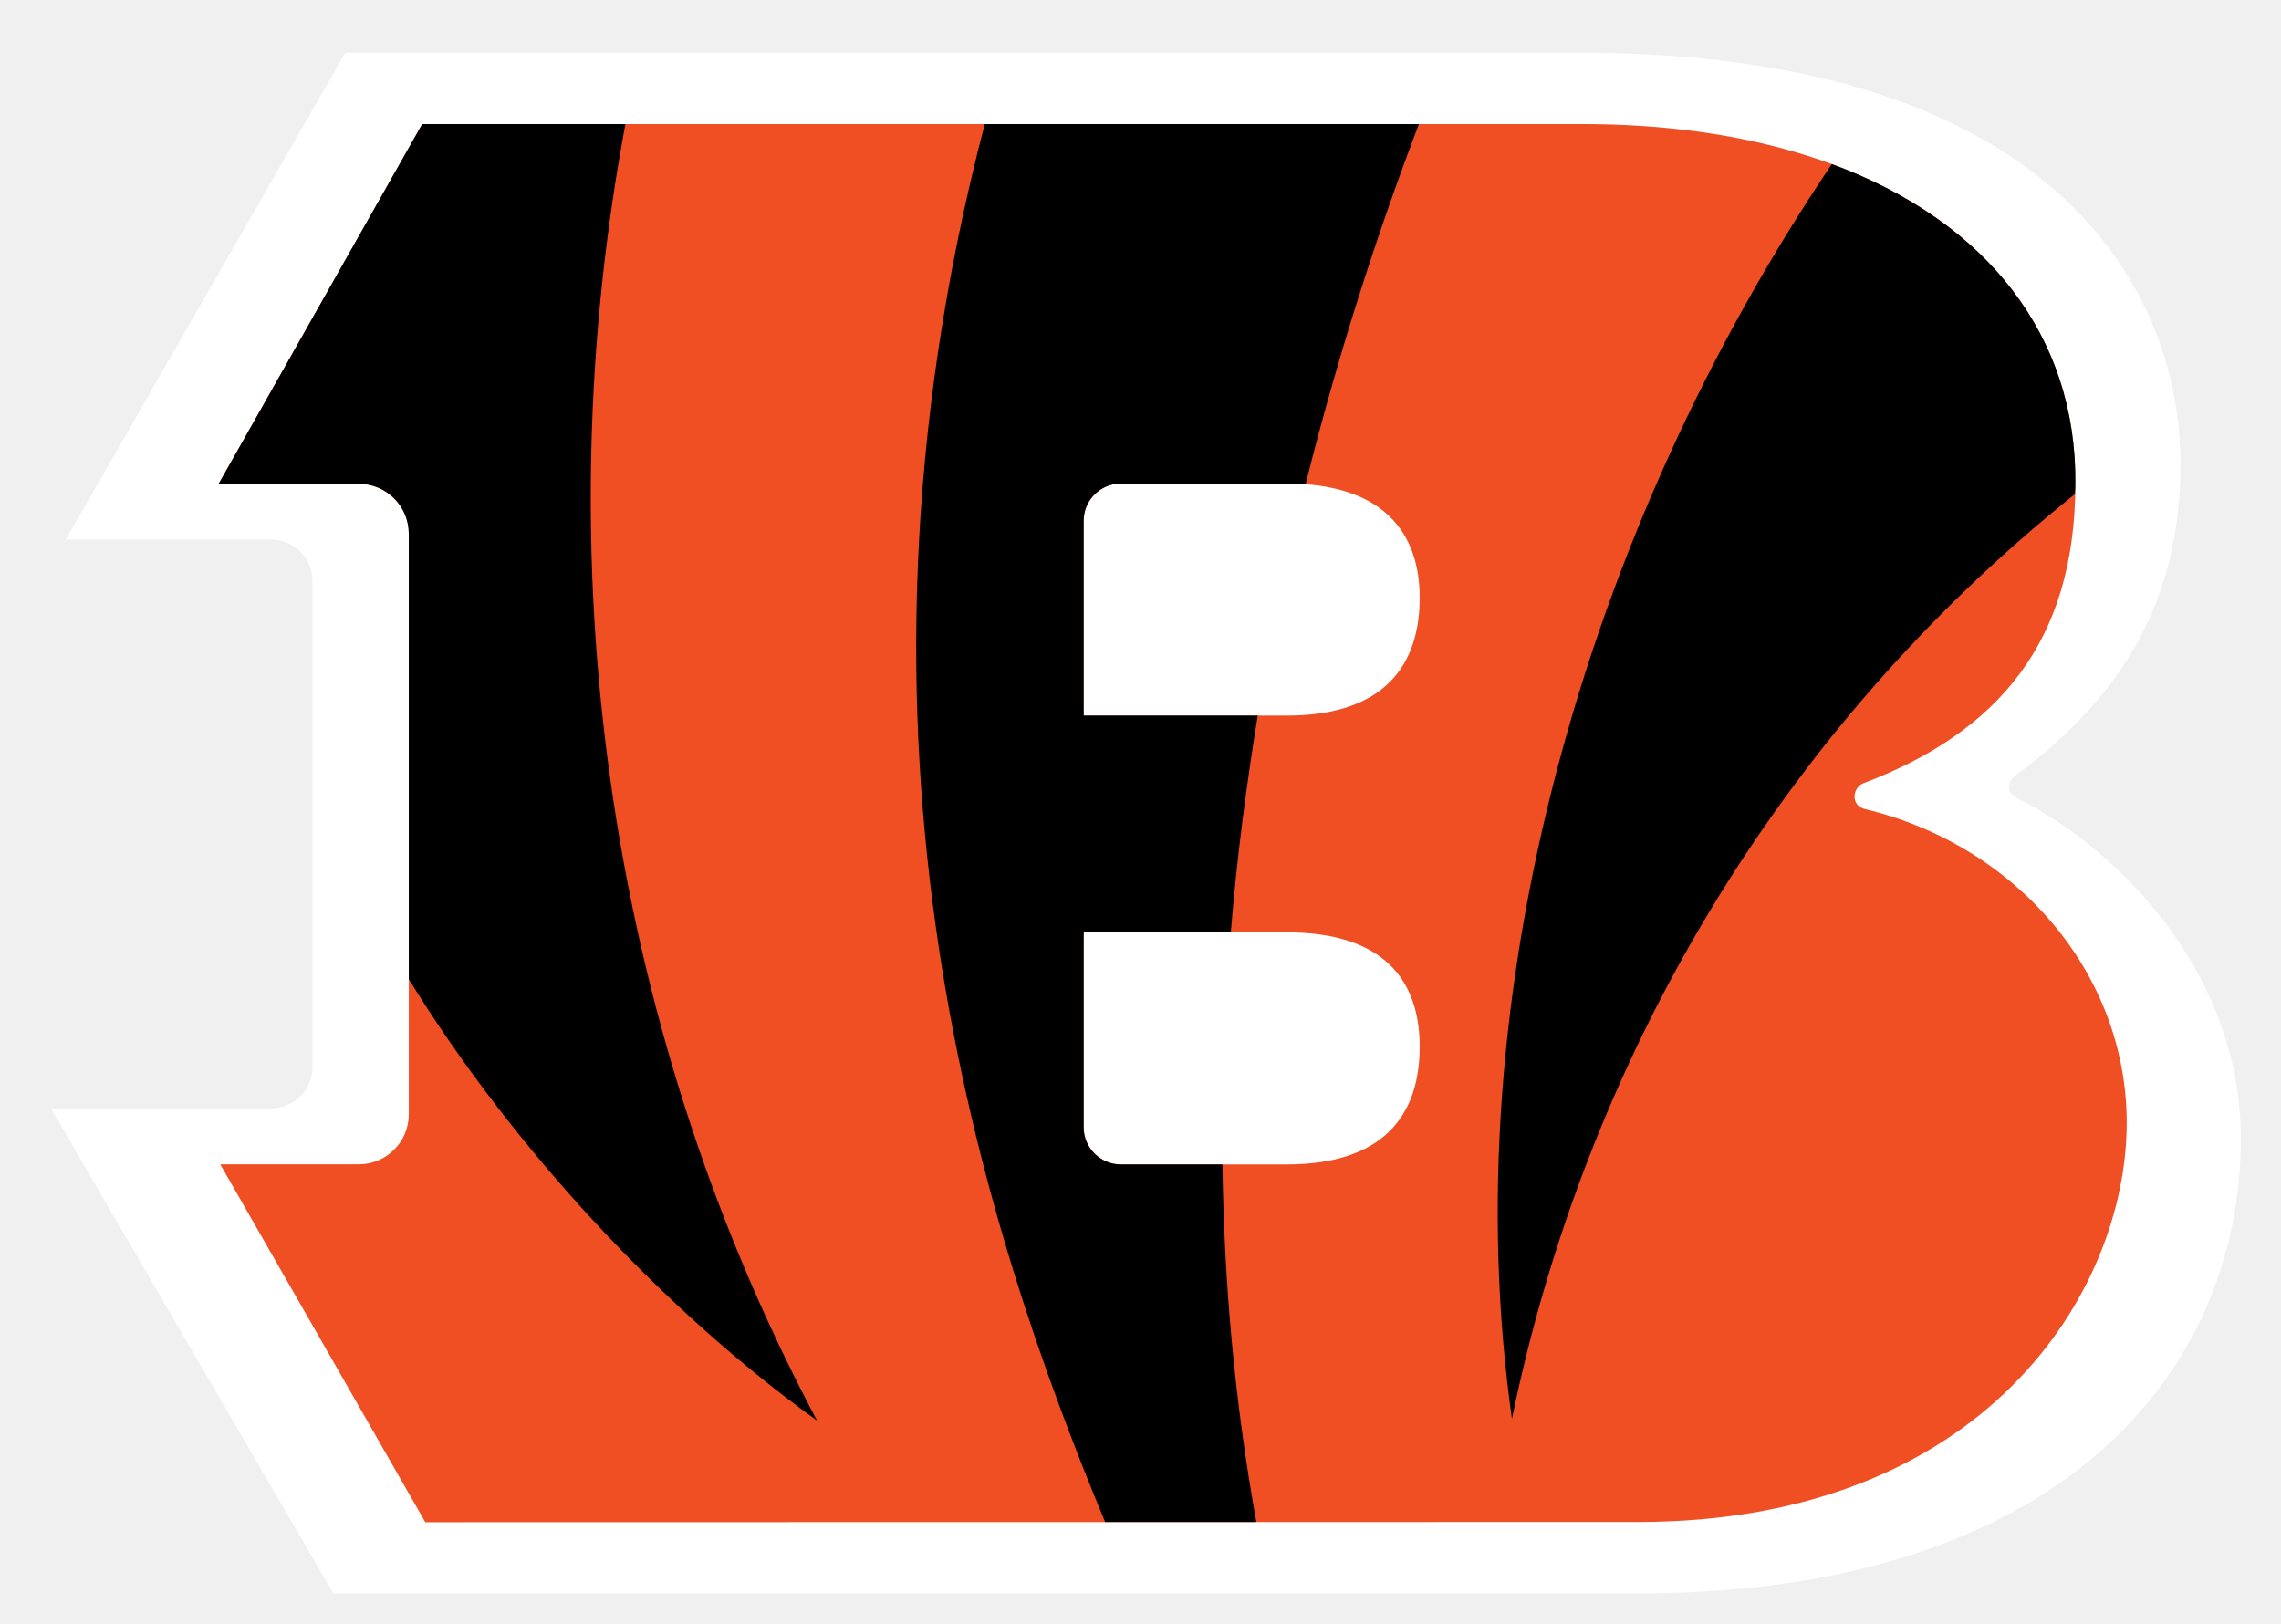
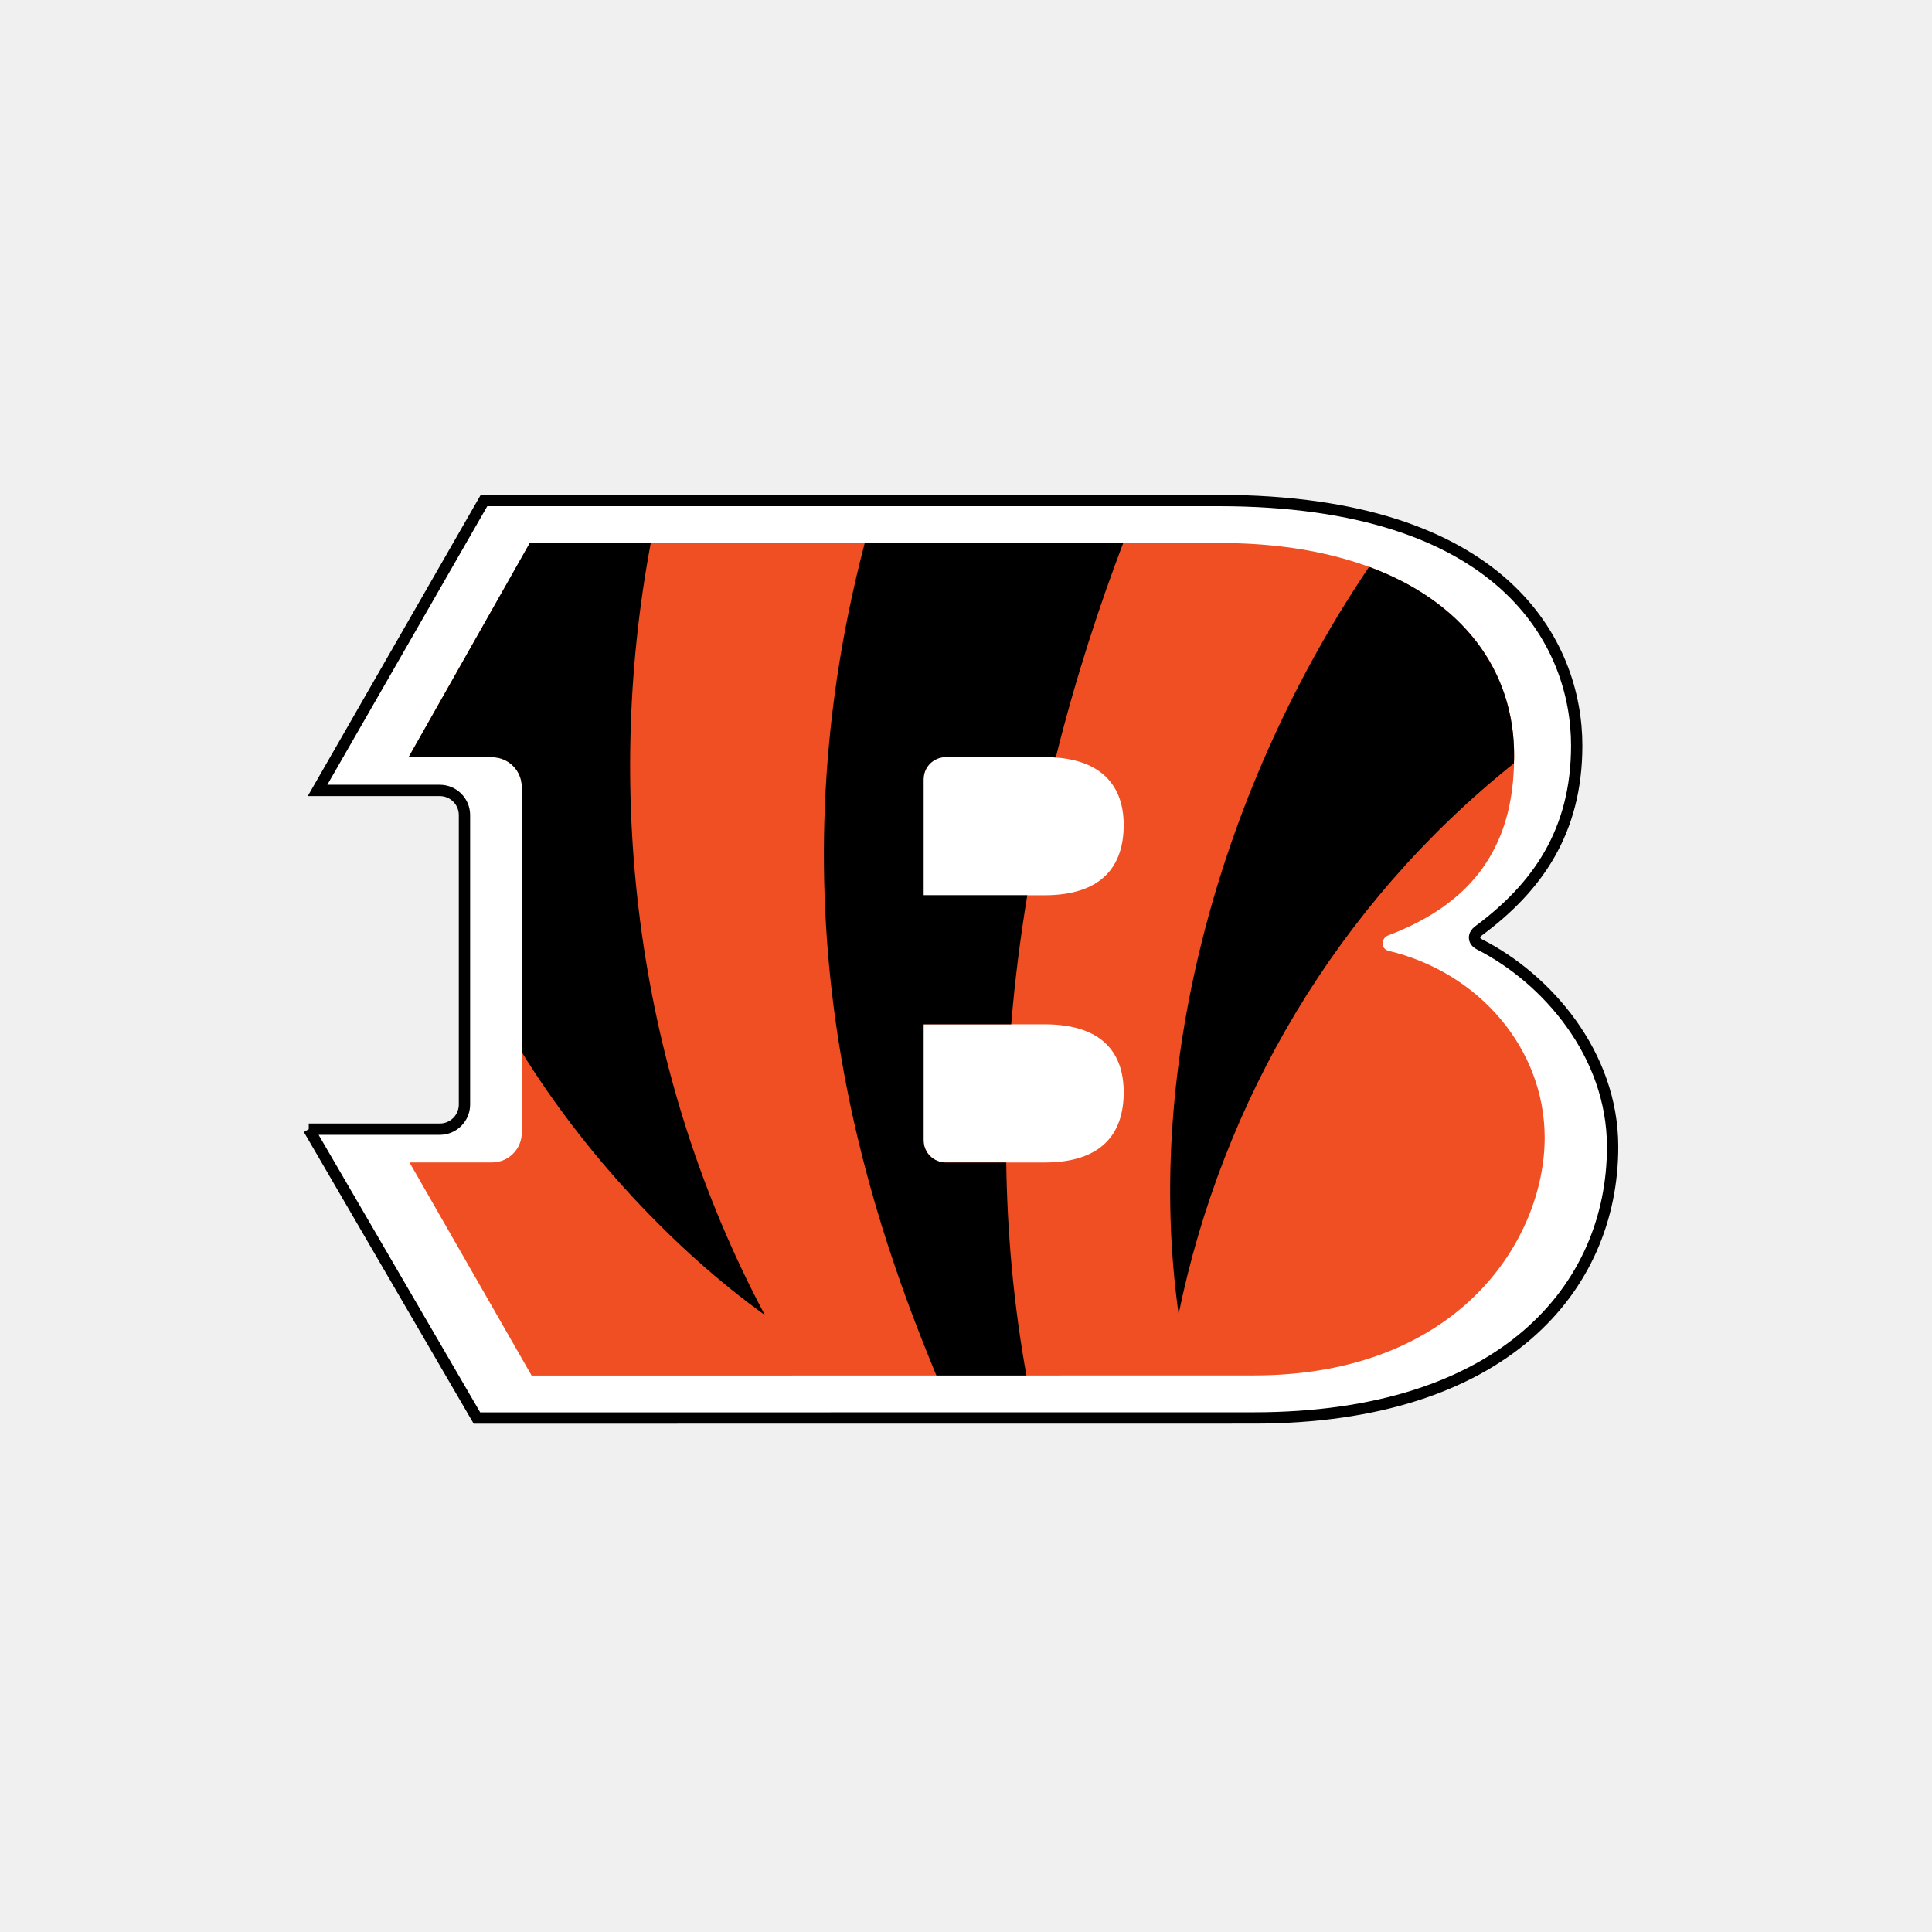
- <svg xmlns="http://www.w3.org/2000/svg" version="1.1" id="Layer_1" x="0px" y="0px" viewBox="0 0 250 178" style="enable-background:new 0 0 250 178;" xml:space="preserve">
-   <g>
-     <g>
-       <path style="fill:#FFFFFF;" d="M5.593,121.491l30.954,53.172l142.964-0.013c46.131,0,66.083-24.077,66.083-49.912    c0-17.101-12.147-30.979-24.498-37.256c-1.273-0.662-1.107-1.808-0.203-2.483c10.822-8.009,18.092-18.271,18.092-34.124    c0-18.762-13.42-45.1-65.892-45.1H37.852L7.21,59.139h22.505c2.502,0,4.539,2.037,4.539,4.54v53.28    c0,2.495-2.037,4.532-4.539,4.532H5.593" />
-     </g>
-     <path style="fill:#F04E23;" d="M141.007,78.436h-22.238V57.044c0.025-2.247,1.84-4.042,4.081-4.042h18.157   c10.632,0,14.592,5.424,14.592,12.503C155.599,73.011,151.639,78.436,141.007,78.436 M141.007,127.628H122.85   c-2.254,0-4.081-1.819-4.081-4.074v-21.366h22.238c10.632,0,14.592,5.234,14.592,12.53   C155.599,122.23,151.639,127.628,141.007,127.628z M204.402,88.679c-1.629-0.395-1.362-2.381-0.165-2.833   c14.668-5.558,23.224-15.438,23.224-32.844C227.666,29.65,207.026,13.6,173.462,13.6H46.274L23.967,53.027h15.362   c3.023,0,5.475,2.451,5.475,5.475v63.625c0,3.031-2.452,5.487-5.475,5.487h-15.19l22.474,39.23l132.898-0.025   c37.942,0,53.578-25.211,53.578-43.763C233.089,106.747,221.07,92.665,204.402,88.679z" />
-     <path d="M89.547,155.704C65.966,111.381,59.771,60.406,68.544,13.6h-22.27L23.967,53.027h15.362c3.023,0,5.475,2.451,5.475,5.475   v48.817C56.25,125.896,72.835,143.697,89.547,155.704 M200.774,17.98c-26.994,40.025-41.623,91.058-35.066,137.533   c8.047-39.116,29.03-75.213,61.703-101.353c0.024-0.388,0.05-0.771,0.05-1.159C227.602,36.901,217.836,24.277,200.774,17.98z    M155.509,13.6c-4.215,11.078-8.671,24.46-12.414,39.478c-0.662-0.051-1.363-0.076-2.088-0.076H122.85   c-2.241,0-4.056,1.795-4.081,4.042v21.391h19.08c-1.248,7.672-2.292,15.617-2.953,23.752h-16.127v21.366   c0,2.255,1.827,4.074,4.081,4.074h11.129c0.178,12.81,1.323,25.938,3.717,39.192h-16.578   c-13.076-31.577-31.087-85.017-13.185-153.22H155.509z" />
+ <svg xmlns="http://www.w3.org/2000/svg" width="512" height="512" viewBox="0 0 512 512" version="1.1">
+   <g stroke="none" stroke-width="1" fill="none">
+     <path d="M81.825 299.242l44.566 76.552 205.828-.019c66.413 0 95.138-34.664 95.138-71.858 0-24.622-17.487-44.602-35.27-53.639-1.833-.953-1.593-2.603-.292-3.574 15.58-11.531 26.047-26.306 26.047-49.129 0-27.012-19.321-64.931-94.864-64.931h-194.71l-44.115 76.829h32.402c3.602 0 6.534 2.932 6.534 6.536v76.708c0 3.592-2.932 6.525-6.534 6.525h-34.73" fill="#fff" />
+     <path d="M81.825 299.242l44.566 76.552 205.828-.019c66.413 0 95.138-34.664 95.138-71.858 0-24.622-17.487-44.602-35.27-53.639-1.833-.953-1.593-2.603-.292-3.574 15.58-11.531 26.047-26.306 26.047-49.129 0-27.012-19.321-64.931-94.864-64.931h-194.71l-44.115 76.829h32.402c3.602 0 6.534 2.932 6.534 6.536v76.708c0 3.592-2.932 6.525-6.534 6.525h-34.73" stroke="#000" stroke-width="3" />
+     <path d="M276.782 237.255h-32.015v-30.798c.035-3.235 2.649-5.82 5.874-5.82h26.141c15.307 0 21.011 7.809 21.011 18.001 0 10.806-5.704 18.617-21.011 18.617zm0 70.821h-26.141c-3.245 0-5.874-2.618-5.874-5.864v-30.761h32.015c15.307 0 21.011 7.534 21.011 18.039 0 10.816-5.704 18.586-21.011 18.586zm91.272-56.074c-2.345-.568-1.962-3.428-.24-4.079 21.119-8.001 33.438-22.226 33.438-47.286.294-33.62-29.422-56.727-77.743-56.727h-183.115l-32.116 56.763h22.118c4.352 0 7.883 3.529 7.883 7.882v91.603c0 4.363-3.531 7.9-7.883 7.9h-21.87l32.356 56.479 191.337-.037c54.623 0 77.135-36.296 77.135-63.004 0-23.48-17.303-43.756-41.3-49.494z" fill="#F04E23" />
+     <path d="M202.695 348.498c-33.95-63.811-42.867-137.201-30.238-204.588h-32.063l-32.116 56.763h22.118c4.352 0 7.883 3.529 7.883 7.882v70.282c16.478 26.747 40.355 52.376 64.416 69.661zm160.134-198.283c-38.863 57.625-59.925 131.097-50.484 198.009 11.585-56.317 41.795-108.286 88.835-145.919.035-.559.072-1.11.072-1.669.202-23.179-13.858-41.354-38.423-50.421zm-65.168-6.305c-6.069 15.948-12.484 35.215-17.87 56.837-.954-.074-1.963-.11-3.009-.11h-26.141c-3.225 0-5.839 2.585-5.874 5.82v30.796h27.471c-1.798 11.046-3.302 22.484-4.252 34.198h-23.219v30.759c0 3.248 2.629 5.866 5.874 5.866h16.022c.258 18.442 1.906 37.343 5.351 56.424h-23.866c-18.826-45.461-44.756-122.399-18.981-220.592h68.494v.002z" fill="#000" />
  </g>
</svg>
